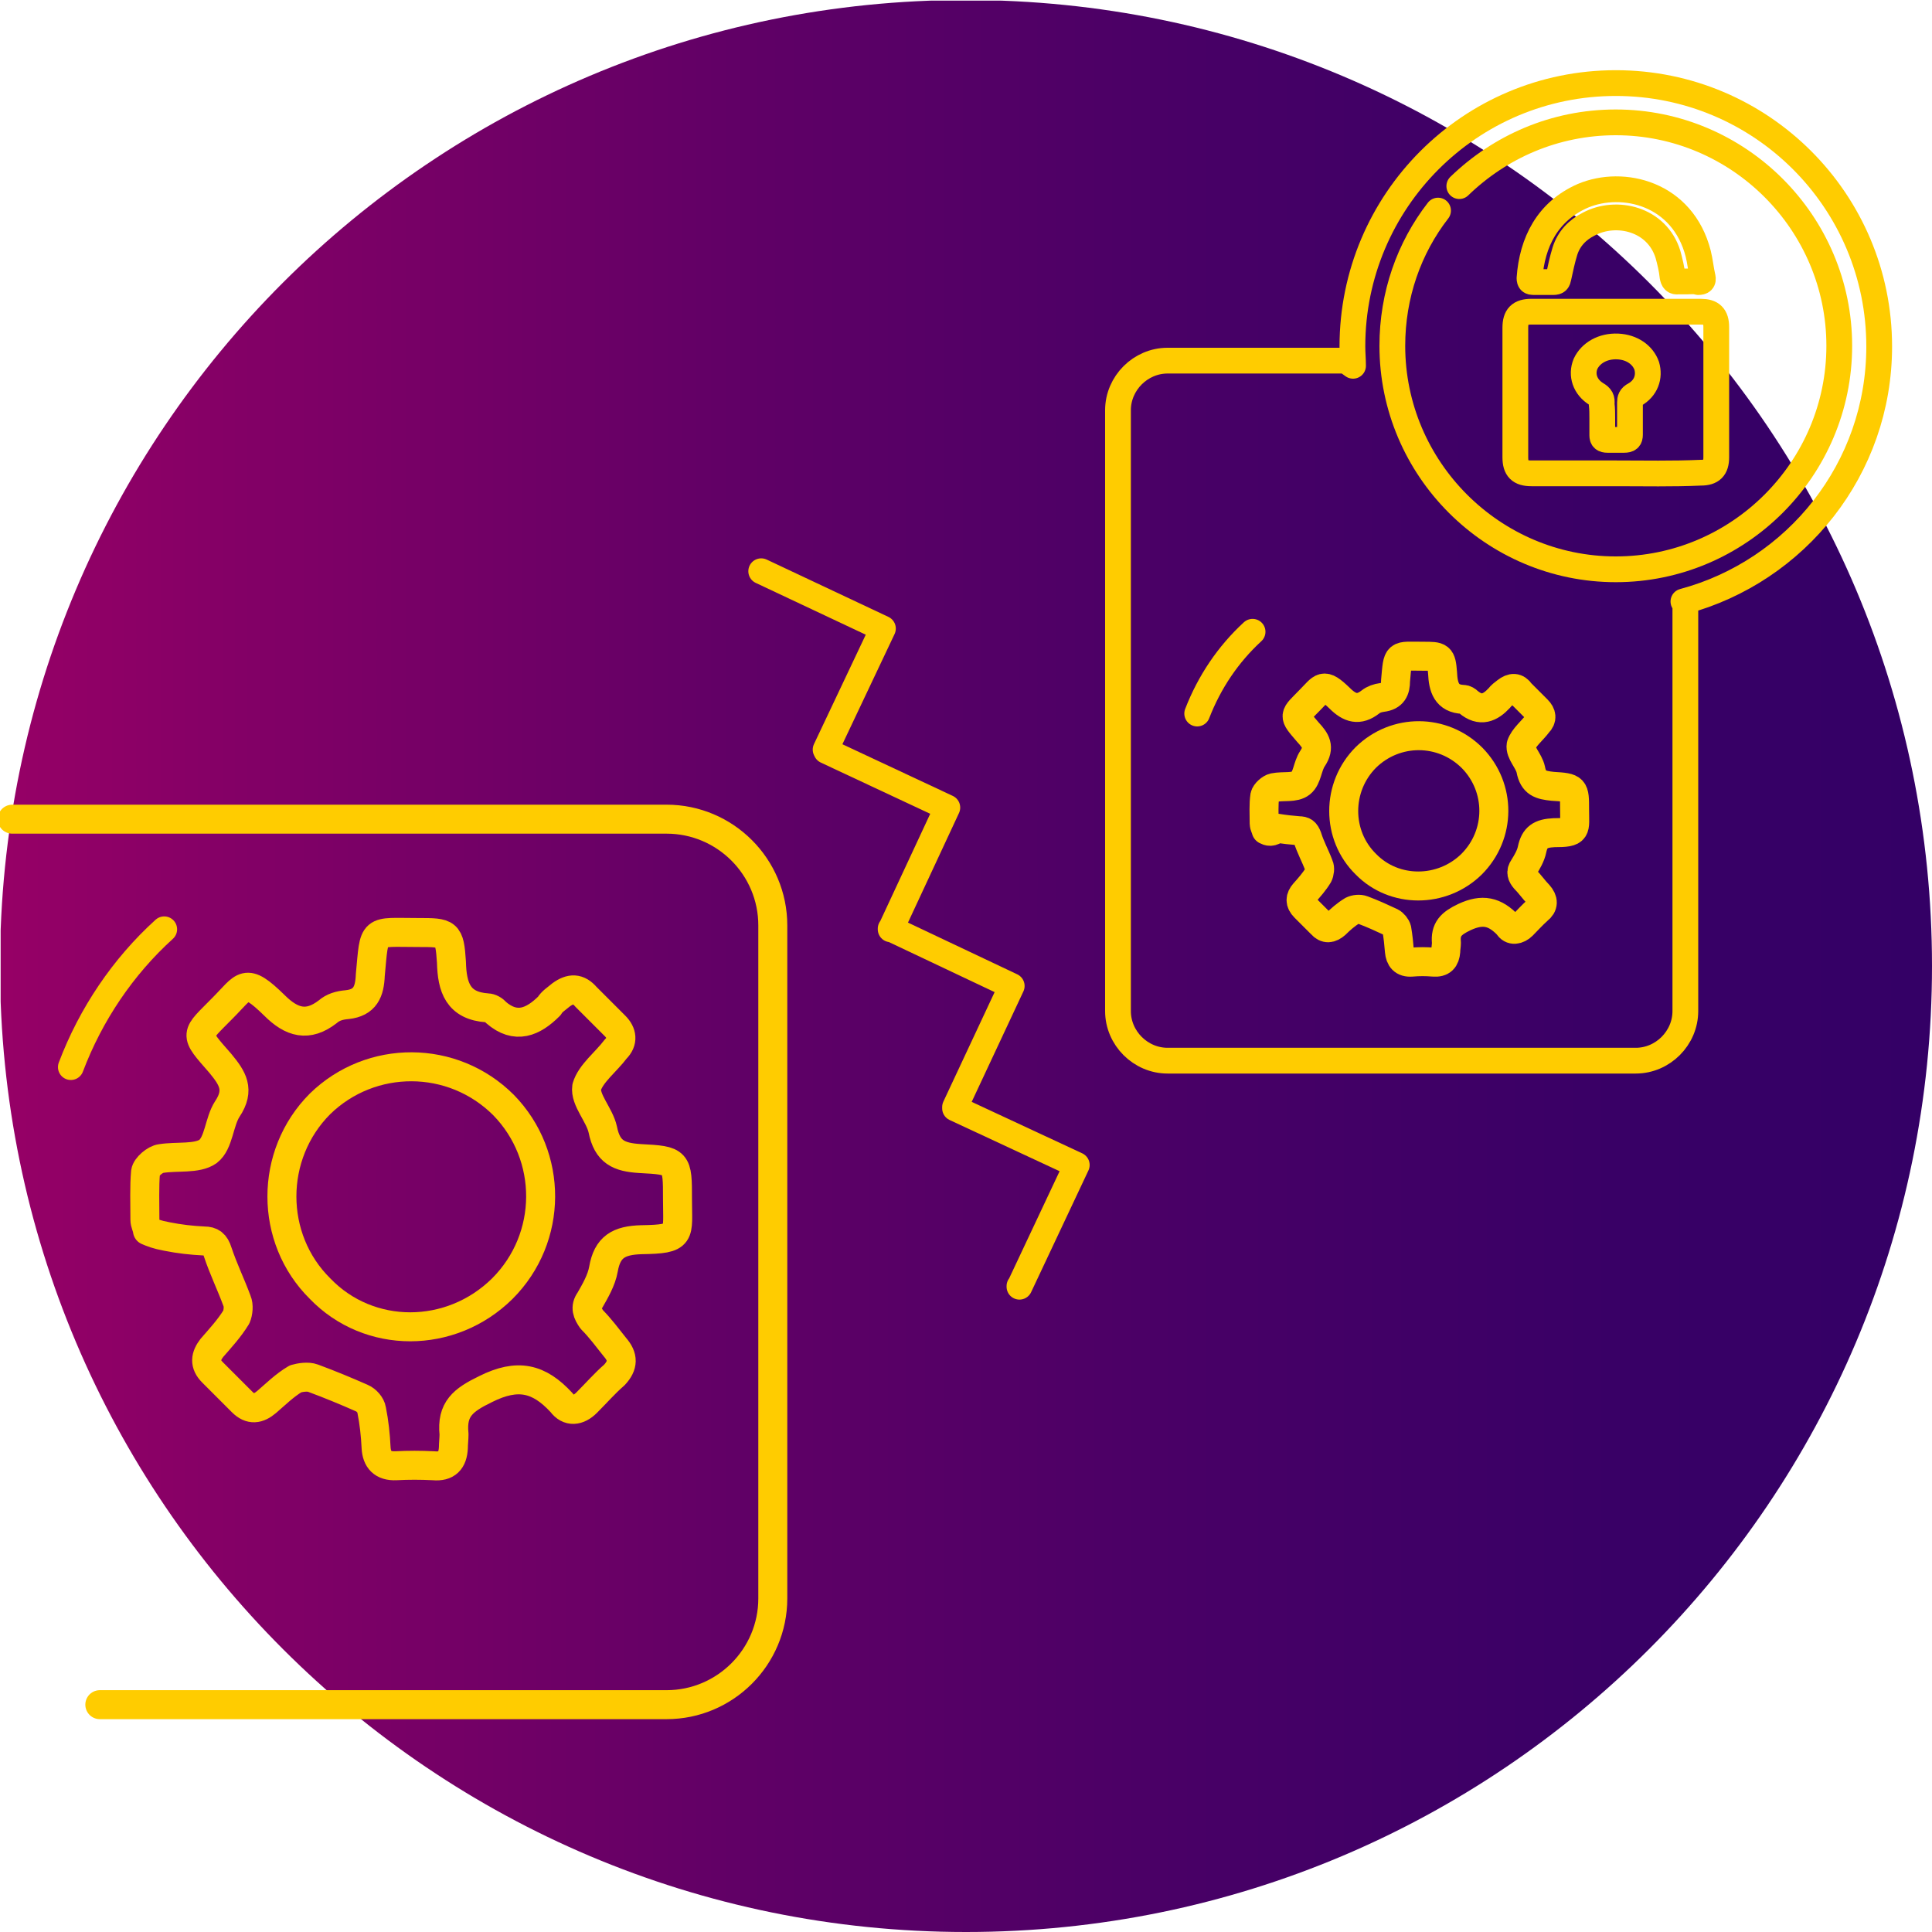
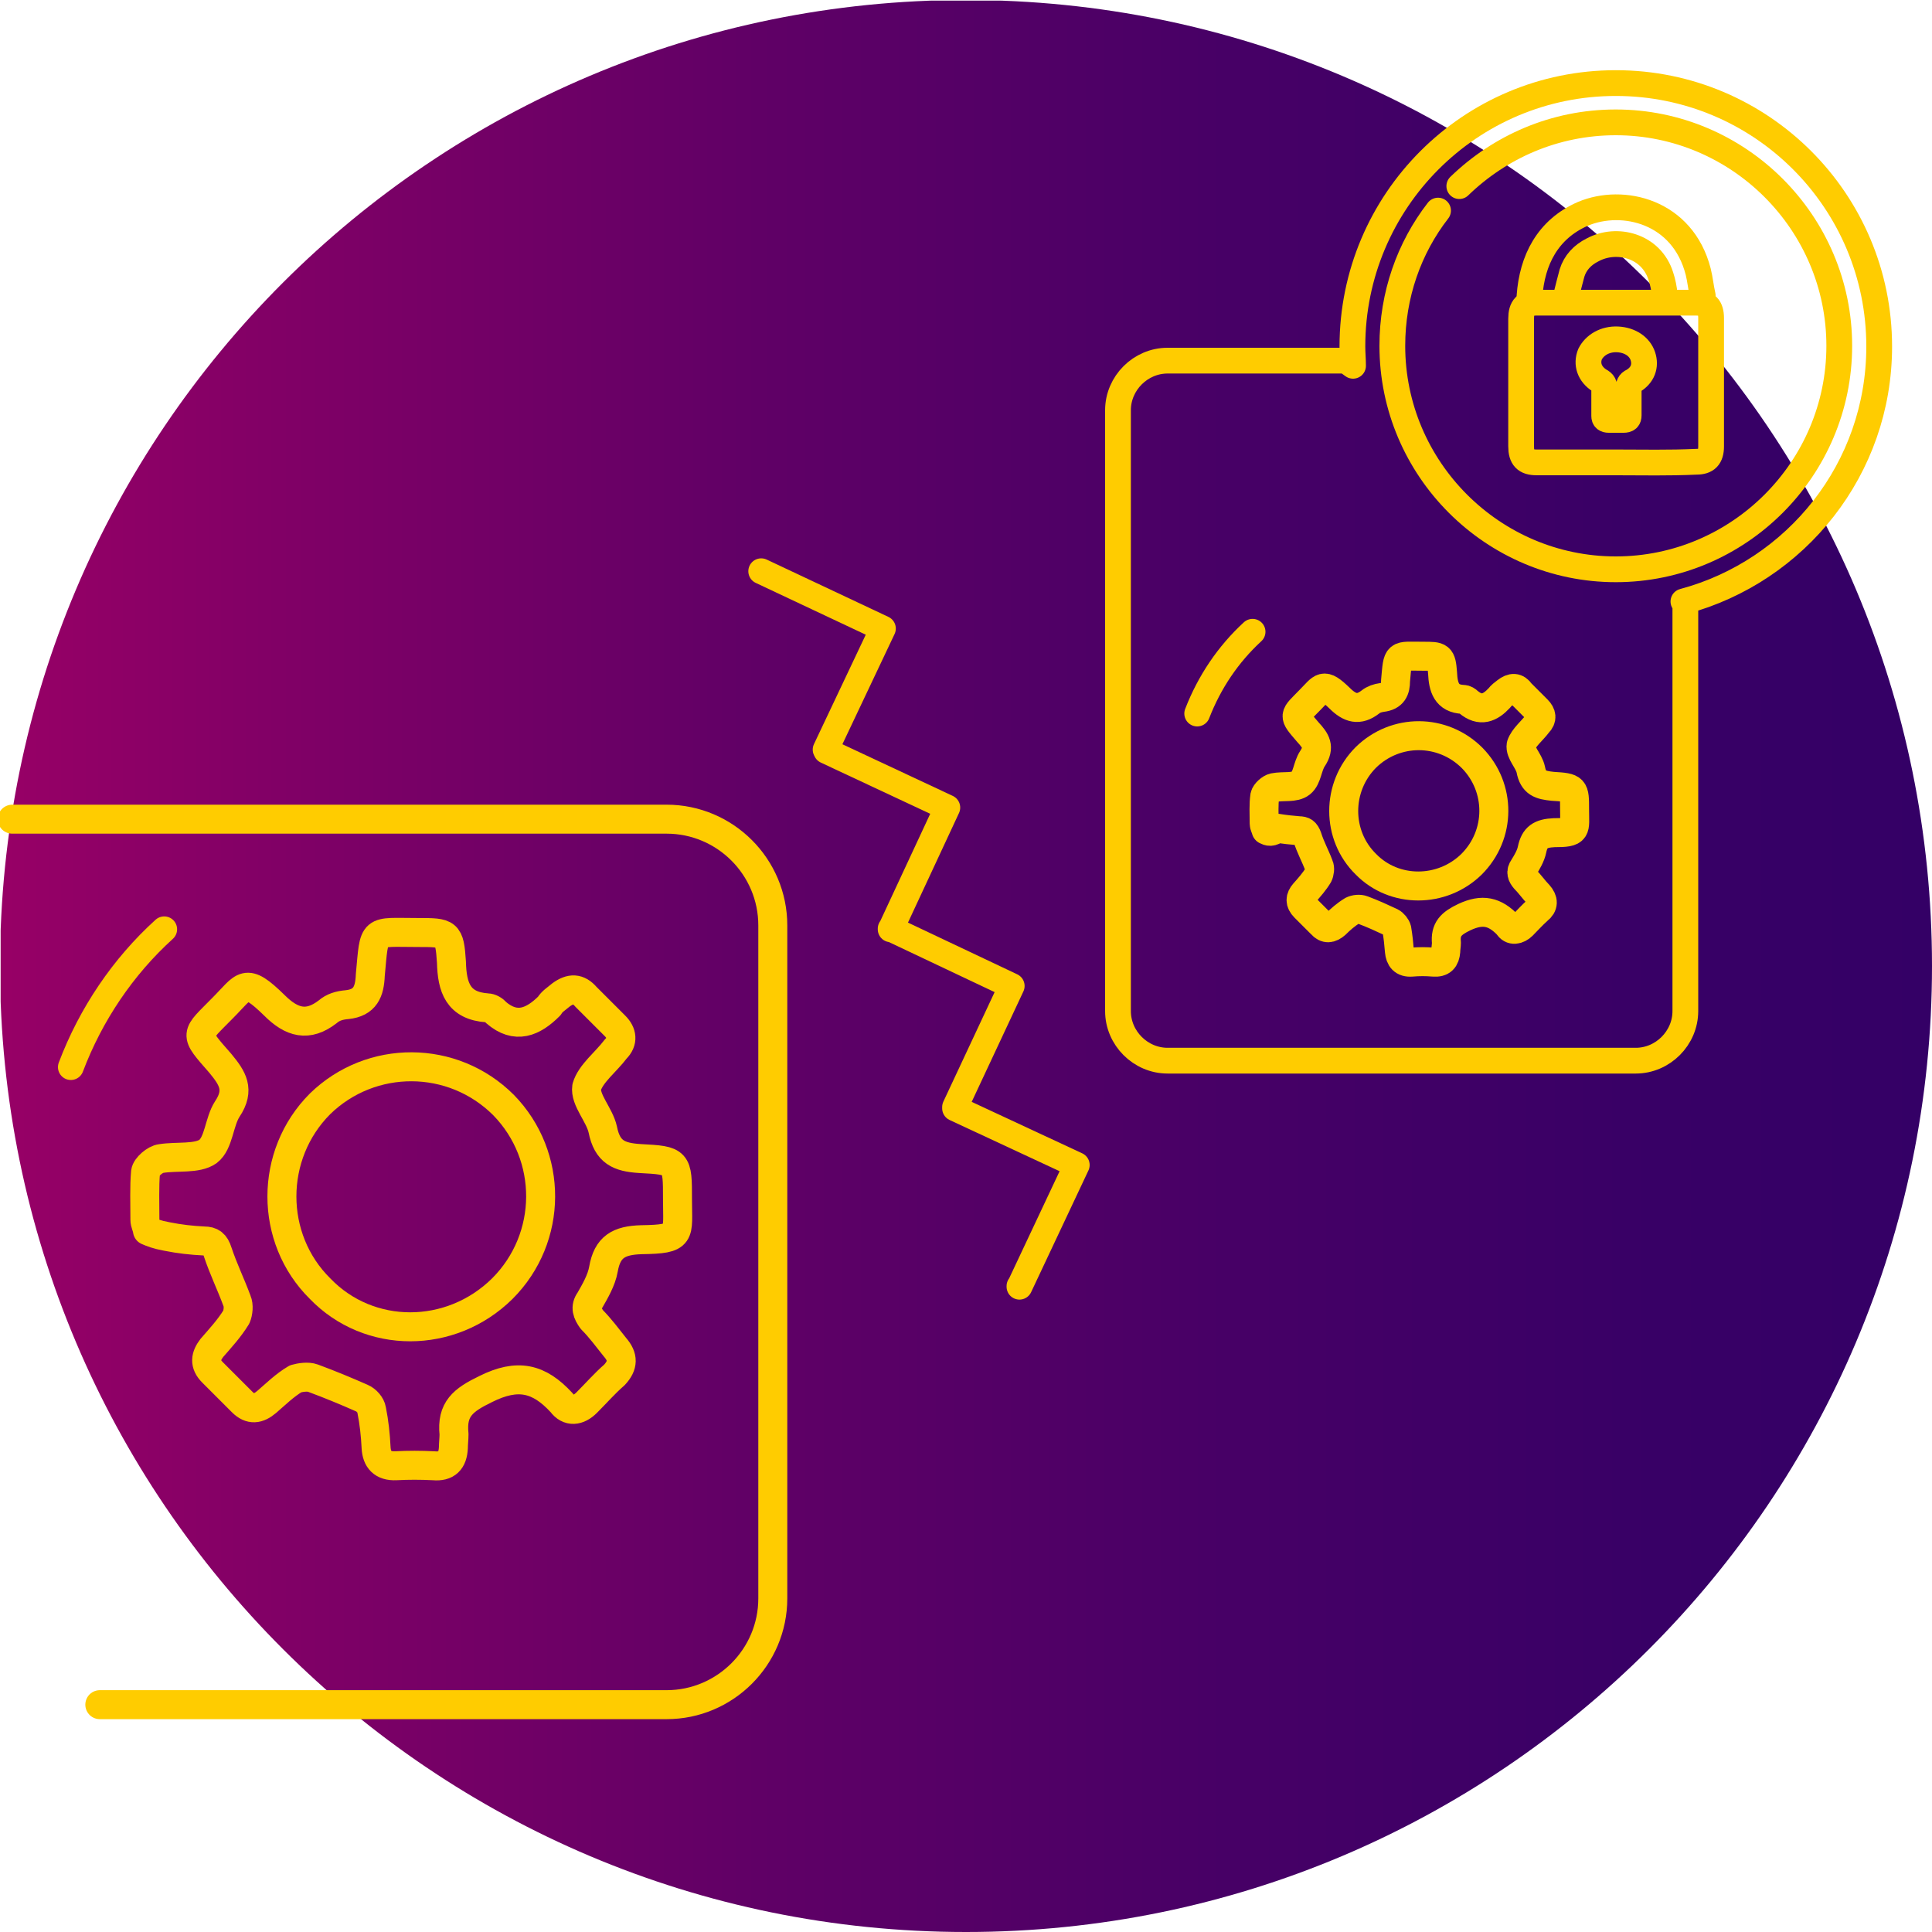
<svg xmlns="http://www.w3.org/2000/svg" xmlns:xlink="http://www.w3.org/1999/xlink" version="1.1" id="Слой_1" x="0px" y="0px" viewBox="0 0 300 300" style="enable-background:new 0 0 300 300;" xml:space="preserve">
  <style type="text/css">
- 	.st0{fill:none;stroke:#FFCC00;stroke-width:4.5;stroke-linecap:round;stroke-linejoin:round;stroke-miterlimit:10;}
- 	.st1{fill:none;stroke:#FFCC00;stroke-width:4;stroke-linecap:round;stroke-linejoin:round;stroke-miterlimit:10;}
- 	.st2{display:none;fill:none;}
- 	.st3{clip-path:url(#SVGID_2_);fill:url(#SVGID_3_);}
- 	.st4{fill:none;}
- 	.st5{fill:none;stroke:#FFD138;stroke-width:4;stroke-miterlimit:10;}
- 	.st6{fill:none;stroke:#FFD138;stroke-width:4;stroke-linecap:round;stroke-linejoin:round;stroke-miterlimit:10;}
- 	.st7{fill:#FFD138;}
+ 	.st0{display:none;fill:none;}
+ 	.st1{clip-path:url(#SVGID_2_);fill:url(#SVGID_3_);}
+ 	.st2{fill:none;stroke:#FFCC00;stroke-width:4;stroke-linecap:round;stroke-linejoin:round;stroke-miterlimit:10;}
+ 	.st3{fill:none;stroke:#FFCC00;stroke-width:4.5;stroke-linecap:round;stroke-linejoin:round;stroke-miterlimit:10;}
</style>
-   <path class="st0" d="M273.6-171.9c-0.6,0.1-1,0.4-1.5,0.4c-2.2,0-4.6,0.1-6.6-0.1c-0.7-0.1-1.8-1.3-1.9-2.1c-0.4-2.2,0.1-5-1-6.5  c-1.2-1.5-4.1-1.5-5.9-2.7c-2.7-1.8-4.3-0.7-6.3,1c-4.3,3.7-3.7,3.5-7.7-0.4c-3-3-4.4-3-0.4-7.1c2.4-2.4,3-4.6,0.9-7.4  c-0.6-0.7-0.9-1.6-1-2.7c-0.3-2.5-1.8-3.1-4.1-3.2c-6.6-0.6-5.9-0.1-5.9-6.6c0-4.1,0-4.4,4.1-4.6c3.5-0.1,6.1-0.9,6.3-5  c0-0.4,0.3-0.9,0.6-1.2c2.4-2.8,1.3-5.2-0.9-7.4c-0.6-0.4-1-1-1.5-1.6c-1-1.3-1-2.4,0.3-3.5c1.3-1.3,2.7-2.7,4-4  c1-1,2.1-1.2,3.2-0.1c1.8,1.3,3.4,3.5,5.3,4c1.8,0.3,3.8-1.8,5.9-2.2c3.1-0.6,3.8-2.2,4-5.2c0.3-5.2,0.4-5.2,5.6-5.2  c5,0,5.5-0.7,5.6,5c0.1,3.1,1,4.7,4.1,5.3c1.5,0.3,3,1.2,4.3,1.9c1,0.7,1.8,0.4,2.7-0.3c1.2-1.2,2.5-2.1,3.8-3.2  c1.3-1.2,2.5-1.2,3.8,0.1c1.2,1.3,2.5,2.5,3.8,3.8c1.2,1.2,1.3,2.5,0,3.5c-3.4,3.1-4.1,6.1-1.9,10.5c1.5,3.1,2.8,4.7,6.2,4.4  c0.6,0,1.3,0.1,1.9,0.1c1.8,0.1,2.7,0.9,2.5,2.8c-0.1,1.8-0.1,3.5,0,5.2c0.1,1.9-0.9,2.7-2.5,2.8c-1.8,0.1-3.5,0.3-5.3,0.6  c-0.6,0.1-1.3,0.7-1.6,1.3c-1,2.2-1.9,4.4-2.8,6.8c-0.3,0.7-0.1,1.8,0.1,2.4c0.9,1.5,2.1,2.8,3.2,4c1,1.2,1.2,2.2,0,3.4  c-1.3,1.3-2.8,2.8-4.1,4.1c-1.2,1.2-2.2,1-3.4,0.1c-1.3-1.2-2.7-2.4-4.3-3.4c-0.6-0.3-1.6-0.4-2.2-0.1c-2.4,0.9-4.4,1.9-6.8,2.7  c-1.2,0.4-1.5,0.9-1.5,1.9c-0.1,1.8-0.3,3.4-0.6,5.2C274.1-173.1,273.8-172.5,273.6-171.9z" />
-   <circle class="st1" cx="449.9" cy="158.5" r="19.1" />
-   <ellipse transform="matrix(0.2898 -0.9571 0.9571 0.2898 142.7754 673.8052)" class="st1" cx="525.4" cy="240.7" rx="19.1" ry="19.1" />
-   <rect x="-5.3" y="-5.5" class="st2" width="310.5" height="310.5" />
+   <rect x="-5.3" y="-5.5" class="st0" width="310.5" height="310.5" />
  <g>
    <g>
      <g>
        <g>
          <g>
-             <defs>
-               <path id="SVGID_1_" d="M300,150C300,67.1,232.9,0,150,0S0,67.1,0,150s67.2,150,150,150S300,232.9,300,150" />
-             </defs>
-             <clipPath id="SVGID_2_">
-               <use xlink:href="#SVGID_1_" style="overflow:visible;" />
-             </clipPath>
-             <linearGradient id="SVGID_3_" gradientUnits="userSpaceOnUse" x1="-2949.629" y1="689.3" x2="-2947.38" y2="689.3" gradientTransform="matrix(-139.3333 0 0 139.3333 -410674.938 -95892.328)">
-               <stop offset="0" style="stop-color:#330066" />
-               <stop offset="1.813190e-03" style="stop-color:#330066" />
-               <stop offset="0.175" style="stop-color:#380066" />
-               <stop offset="0.386" style="stop-color:#470066" />
-               <stop offset="0.616" style="stop-color:#600066" />
-               <stop offset="0.859" style="stop-color:#820066" />
-               <stop offset="0.998" style="stop-color:#990066" />
-               <stop offset="1" style="stop-color:#990066" />
-             </linearGradient>
-             <rect x="0.1" y="0.1" class="st3" width="299.9" height="299.9" />
+             <g>
+               <g>
+                 <defs>
+                   <path id="SVGID_1_" d="M300,150C300,67.1,232.9,0,150,0S0,67.1,0,150s67.2,150,150,150S300,232.9,300,150" />
+                 </defs>
+                 <clipPath id="SVGID_2_">
+                   <use xlink:href="#SVGID_1_" style="overflow:visible;" />
+                 </clipPath>
+                 <linearGradient id="SVGID_3_" gradientUnits="userSpaceOnUse" x1="-4579.242" y1="694.883" x2="-4576.993" y2="694.883" gradientTransform="matrix(-139.3333 0 0 139.3333 -637734.188 -96670.328)">
+                   <stop offset="0" style="stop-color:#330066" />
+                   <stop offset="1.813190e-03" style="stop-color:#330066" />
+                   <stop offset="0.175" style="stop-color:#380066" />
+                   <stop offset="0.386" style="stop-color:#470066" />
+                   <stop offset="0.616" style="stop-color:#600066" />
+                   <stop offset="0.859" style="stop-color:#820066" />
+                   <stop offset="0.998" style="stop-color:#990066" />
+                   <stop offset="1" style="stop-color:#990066" />
+                 </linearGradient>
+                 <rect x="0.1" y="0.1" class="st1" width="299.9" height="299.9" />
+               </g>
+             </g>
          </g>
        </g>
      </g>
    </g>
  </g>
-   <rect x="-336" y="-102.3" class="st4" width="310.5" height="310.5" />
-   <g>
-     <path class="st1" d="M-206.8-72.3c0-25.8-20.9-46.8-46.8-46.8s-46.8,20.9-46.8,46.8s20.9,46.8,46.8,46.8S-206.8-46.5-206.8-72.3z    M-253.6-33.6c-21.4,0-38.7-17.3-38.7-38.7S-275-111-253.6-111s38.7,17.4,38.7,38.7C-214.9-50.9-232.2-33.6-253.6-33.6z" />
-     <circle class="st1" cx="-253.6" cy="-72.3" r="38.7" />
-     <rect x="-202.9" y="-47.9" transform="matrix(0.7071 -0.7071 0.7071 0.7071 -46.4635 -145.5108)" class="st1" width="8.1" height="62.5" />
-   </g>
-   <path class="st1" d="M-203.8-85.9h-5c1.3,4.3,2,8.9,2,13.6c0,9.1-2.6,17.6-7.1,24.8h10.2c2.7,0,4.9-2.2,4.9-4.9V-81  C-198.9-83.7-201.1-85.9-203.8-85.9z" />
-   <path class="st1" d="M-218.3-56.5c-2.1-1.9-5.3-1.9-7.4,0c-2.1,2-2.1,5.4-0.1,7.5c0.6,0.6,1.2,1,2,1.3" />
-   <path class="st1" d="M-216.1-62.6c-1.1-0.3-2.1-0.7-3-1.3c-0.4-0.3-0.5-1.3-0.5-2c0-2-1.3-1.6-2.5-1.7c-1.3-0.1-2.1,0.2-2.1,1.7  c0.1,1.4-0.3,2.5-2,2.6c-0.2,0-0.5,0.2-0.7,0.3c-0.9,0.7-1.7,0.5-2.5-0.3c-1.5-1.4-1.6-1.4-3.1,0.2c-0.2,0.2-0.3,0.4-0.5,0.5  c-0.8,0.6-0.8,1.4-0.1,2c1.4,1.2,1.5,2.5,0.5,3.9c-0.1,0.2-0.1,0.5-0.3,0.7c-0.4,0.4-0.8,0.9-1.3,1c-0.8,0.2-1.6,0.3-2.7,0.4  c0,1.2-0.1,2.4,0.1,3.5c0.1,0.3,1,0.7,1.5,0.7c1.5,0,2.5,0.5,2.7,2.1c0,0.2,0.1,0.4,0.2,0.5c0.8,0.9,0.5,1.7-0.2,2.6  c-1.4,1.7-1.4,1.7,0.1,3.2c0.2,0.2,0.4,0.3,0.5,0.5c0.3,0.4,0.6,0.5,0.9,0.6" />
-   <path class="st1" d="M-250.3-82c-3.5-3.5-9.2-3.5-12.7-0.1c-3.5,3.5-3.5,9.2-0.1,12.7c3.5,3.5,9.3,3.5,12.8,0  C-246.8-72.8-246.8-78.4-250.3-82z" />
-   <path class="st1" d="M-253.4-51c-0.4,0.1-0.7,0.3-1,0.3c-1.5,0-3.1,0.1-4.5-0.1c-0.5-0.1-1.2-0.9-1.3-1.4c-0.3-1.5,0.1-3.4-0.7-4.4  c-0.8-1-2.8-1-4-1.8c-1.8-1.2-2.9-0.5-4.3,0.7c-2.9,2.5-2.5,2.4-5.2-0.3c-2-2-3-2-0.3-4.8c1.6-1.6,2-3.1,0.6-5  c-0.4-0.5-0.6-1.1-0.7-1.8c-0.2-1.7-1.2-2.1-2.8-2.2c-4.5-0.4-4-0.1-4-4.5c0-2.8,0-3,2.8-3.1c2.4-0.1,4.1-0.6,4.3-3.4  c0-0.3,0.2-0.6,0.4-0.8c1.6-1.9,0.9-3.5-0.6-5c-0.4-0.3-0.7-0.7-1-1.1c-0.7-0.9-0.7-1.6,0.2-2.4c0.9-0.9,1.8-1.8,2.7-2.7  c0.7-0.7,1.4-0.8,2.2-0.1c1.2,0.9,2.3,2.4,3.6,2.7c1.2,0.2,2.6-1.2,4-1.5c2.1-0.4,2.6-1.5,2.7-3.5c0.2-3.5,0.3-3.5,3.8-3.5  c3.4,0,3.7-0.5,3.8,3.4c0.1,2.1,0.7,3.2,2.8,3.6c1,0.2,2,0.8,2.9,1.3c0.7,0.5,1.2,0.3,1.8-0.2c0.8-0.8,1.7-1.4,2.6-2.2  c0.9-0.8,1.7-0.8,2.6,0.1c0.8,0.9,1.7,1.7,2.6,2.6c0.8,0.8,0.9,1.7,0,2.4c-2.3,2.1-2.8,4.1-1.3,7.1c1,2.1,1.9,3.2,4.2,3  c0.4,0,0.9,0.1,1.3,0.1c1.2,0.1,1.8,0.6,1.7,1.9c-0.1,1.2-0.1,2.4,0,3.5c0.1,1.3-0.6,1.8-1.7,1.9c-1.2,0.1-2.4,0.2-3.6,0.4  c-0.4,0.1-0.9,0.5-1.1,0.9c-0.7,1.5-1.3,3-1.9,4.6c-0.2,0.5-0.1,1.2,0.1,1.6c0.6,1,1.4,1.9,2.2,2.7c0.7,0.8,0.8,1.5,0,2.3  c-0.9,0.9-1.9,1.9-2.8,2.8c-0.8,0.8-1.5,0.7-2.3,0.1c-0.9-0.8-1.8-1.6-2.9-2.3c-0.4-0.2-1.1-0.3-1.5-0.1c-1.6,0.6-3,1.3-4.6,1.8  c-0.8,0.3-1,0.6-1,1.3c-0.1,1.2-0.2,2.3-0.4,3.5C-253.1-51.8-253.3-51.4-253.4-51z" />
-   <path class="st1" d="M-160.4-85.9h12.1c2.7,0,4.9,2.2,4.9,4.9v28.6c0,2.7-2.2,4.9-4.9,4.9h-12.1c-2.7,0-4.9-2.2-4.9-4.9V-81  C-165.4-83.7-163.1-85.9-160.4-85.9z" />
-   <path class="st1" d="M-188.2-85.9h12.1c2.7,0,4.9,2.2,4.9,4.9v28.6c0,2.7-2.2,4.9-4.9,4.9h-12.1c-2.7,0-4.9-2.2-4.9-4.9V-81  C-193.1-83.7-190.9-85.9-188.2-85.9z" />
-   <path class="st1" d="M-300.3-72.3c0-12.3,4.8-23.5,12.6-31.9c-0.5-0.2-1.1-0.3-1.7-0.3h-28.7c-2.7,0-4.9,2.2-4.9,4.9V-71  c0,2.7,2.2,4.9,4.9,4.9h18.1C-300.2-68.1-300.3-70.2-300.3-72.3z" />
-   <path class="st1" d="M-297.4-55.8c-0.6,0.8-1,1.9-1,3v28.6c0,2.7,2.2,4.9,4.9,4.9h28.6c2.7,0,4.9-2.2,4.9-4.9v-1.7  C-277.2-28.3-291.4-40-297.4-55.8z" />
-   <path class="st1" d="M-315.9-19.3h-28.6c-2.7,0-4.9-2.2-4.9-4.9v-28.6c0-2.7,2.2-4.9,4.9-4.9h28.6c2.7,0,4.9,2.2,4.9,4.9v28.6  C-311-21.6-313.2-19.3-315.9-19.3z" />
-   <path class="st1" d="M-340.5-66h-28.6c-2.7,0-4.9-2.2-4.9-4.9v-28.6c0-2.7,2.2-4.9,4.9-4.9h28.6c2.7,0,4.9,2.2,4.9,4.9v28.6  C-335.6-68.3-337.8-66-340.5-66z" />
-   <path class="st5" d="M-265.1-177.4l8.6,8.7c0.2,0.2,0.4,0.3,0.8,0.3c0.3,0,0.5-0.1,0.8-0.3l12.9-13c0.3-0.3,0.3-1,0-1.4l-2.9-2.9  c-0.2-0.2-0.4-0.3-0.8-0.3c-0.3,0-0.5,0.1-0.8,0.3l-9.4,9.4l-5-5.1c-0.3-0.3-1-0.3-1.4,0l-2.9,2.9  C-265.5-178.5-265.5-177.9-265.1-177.4" />
-   <path class="st6" d="M-253.5-140.3c0.4,0,2.6-1.1,3-1.2c6.5-3.5,24.6-13.5,24.6-25.8v-36.9v-0.1c0-0.5-0.2-0.8-0.9-0.8l0,0  c-0.3-0.1-0.5-0.2-0.7-0.2c-3.8,0-7.1-0.3-9.9-0.7c-11.9-2-14.2-7.2-14.2-7.3c-0.2-0.3-0.5-0.2-0.9-0.2c-0.3,0-0.6,0-0.9,0  c-0.3,0-0.7,0-0.9,0c-0.5,0-0.8-0.2-0.9,0.2c0,0.1-2.3,5.3-14.2,7.3c-2.8,0.4-6.1,0.7-9.9,0.7c-0.2,0-0.5,0.1-0.7,0.2l0,0  c-0.7,0-0.9,0.3-0.9,0.8v0.1v36.9c0,12.3,18.1,22.3,24.6,25.8c0.4,0.1,2.6,1.3,3,1.2 M-233.6-169.5c0,9.2-19.1,19.7-19.4,19.8h-1.2  c-0.3-0.1-19.4-10.5-19.4-19.8v-28.9c0-0.2,0-0.4,0.1-0.5c1.2-0.1,2.4-0.2,3.5-0.3c12.3-0.6,15.7-4.8,16.4-6c0.7,1.1,4.1,5.4,16.4,6  c1.1,0.1,2.2,0.2,3.5,0.3c0.1,0.1,0.1,0.3,0.1,0.5L-233.6-169.5L-233.6-169.5z" />
-   <path class="st0" d="M642.3-58.1c-6,0-12,0-18,0c-2.4,0-3.4-1-3.4-3.4c0-9.2,0-18.3,0-27.5c0-2.4,1-3.4,3.4-3.4c12,0,24,0,36,0  c2.3,0,3.3,1,3.3,3.3c0,9.2,0,18.5,0,27.7c0,2.3-1,3.3-3.3,3.3C654.3-58,648.3-58.1,642.3-58.1z M639.4-69.9L639.4-69.9  c0,1.2,0,2.4,0,3.7c0,0.7,0.3,1,1.1,1c1.2,0,2.4,0,3.5,0c0.9,0,1.3-0.3,1.3-1.1c0-2.3,0-4.6,0-6.8c0-0.7,0.2-1.2,1-1.7  c2.4-1.4,3.3-3.8,2.6-6.1c-0.8-2.3-3.2-4-6.1-4.1c-3.1-0.1-5.7,1.4-6.8,3.7c-1,2.3-0.1,4.9,2.3,6.4c0.9,0.5,1.2,1.1,1.1,2  C639.3-71.9,639.4-70.9,639.4-69.9z" />
-   <path class="st0" d="M653.1-117.2c-0.6,0.4-1.1,0.7-1.7,1.1c-0.6,0.5-1.1,0.3-1.6-0.3c-1-1.2-2.2-2.3-3.3-3.4  c-5.9-5.1-14.3-2.4-17.7,3.4c-1.3,2.4-2,4.9-1.3,7.5c0.4,1.8,1.1,3.7,1.8,5.5c0.3,0.6,0.3,1-0.5,1.3c-1.2,0.7-2.5,1.5-3.6,2.3  c-0.5,0.3-0.8,0.3-1.1-0.3c-3.5-6.8-4.4-14.1,0.3-20.8c5.3-7.6,17.7-11.7,27.3-2.6c1.2,1.1,2.3,2.5,3.4,3.8c0.5,0.5,0.4,0.9-0.2,1.3  C654.2-118,653.7-117.5,653.1-117.2z" />
-   <circle class="st1" cx="449.9" cy="158.5" r="26.9" />
-   <polyline class="st1" points="477.8,162.3 550.4,162.3 550.4,153.5 477.8,153.5 " />
-   <rect x="521" y="131.5" class="st1" width="7.7" height="21.9" />
-   <rect x="537.3" y="139.4" class="st1" width="7.7" height="14.1" />
-   <path class="st1" d="M423,245.7h5.4v14.1h7.7v-14.1h8.7v21.9h7.7v-21.9h46.6c2.3,12.5,13.3,21.9,26.5,21.9  c14.9,0,26.9-12.1,26.9-26.9s-12.1-26.9-26.9-26.9c-13.6,0-24.8,10.1-26.7,23.1H423V245.7z" />
-   <path class="st1" d="M226.6,28.9c6.3-6.1,14.8-9.9,24.3-9.9c19.1,0,34.7,15.6,34.7,34.7S270,88.4,250.9,88.4s-34.7-15.6-34.7-34.7  c0-7.9,2.6-15.2,7.1-21" />
-   <path class="st1" d="M251,73.5c-4.4,0-8.8,0-13.2,0c-1.8,0-2.5-0.7-2.5-2.5c0-6.7,0-13.4,0-20.1c0-1.8,0.7-2.5,2.5-2.5  c8.8,0,17.5,0,26.3,0c1.7,0,2.4,0.7,2.4,2.4c0,6.7,0,13.5,0,20.2c0,1.7-0.7,2.4-2.4,2.4C259.7,73.6,255.3,73.5,251,73.5z   M248.8,64.9L248.8,64.9c0,0.9,0,1.8,0,2.7c0,0.5,0.2,0.7,0.8,0.7c0.9,0,1.8,0,2.6,0c0.7,0,0.9-0.2,0.9-0.8c0-1.7,0-3.4,0-5  c0-0.5,0.1-0.9,0.7-1.2c1.8-1,2.4-2.8,1.9-4.5c-0.6-1.7-2.3-2.9-4.5-3c-2.3-0.1-4.2,1-5,2.7c-0.7,1.7-0.1,3.6,1.7,4.7  c0.7,0.4,0.9,0.8,0.8,1.5C248.8,63.5,248.8,64.2,248.8,64.9z" />
-   <path class="st1" d="M262.1,43.7c-0.5,0-0.9,0-1.5,0c-0.6,0.1-0.8-0.2-0.9-0.8c-0.1-1.1-0.4-2.3-0.7-3.4c-1.7-5.5-8-7-12.3-4.7  c-1.8,0.9-3.1,2.3-3.7,4.2c-0.4,1.3-0.7,2.7-1,4.1c-0.1,0.5-0.2,0.7-0.8,0.7c-1,0-2.1,0-3.1,0c-0.4,0-0.6-0.1-0.6-0.6  c0.4-5.6,2.8-10.4,8.3-12.8c6.2-2.6,15.5-0.4,17.9,9c0.3,1.2,0.4,2.4,0.7,3.7c0.1,0.5-0.1,0.7-0.7,0.7  C263.1,43.6,262.6,43.7,262.1,43.7z" />
-   <path class="st1" d="M291.8,53.8c0-22.6-18.3-40.9-40.9-40.9S210,31.2,210,53.8c0,1,0.1,2,0.1,3L209,56h-27.7  c-4.2,0-7.7,3.5-7.7,7.7V157c0,4.2,3.5,7.7,7.7,7.7H254c4.2,0,7.7-3.5,7.7-7.7V93.6l-0.3-0.2C278.9,88.7,291.8,72.8,291.8,53.8z" />
-   <path class="st0" d="M281.6-221c-7-7-18.4-7-25.4-0.2c-7,7-7,18.4-0.2,25.4c7,7,18.6,7,25.6,0C288.6-202.5,288.6-213.8,281.6-221z" />
-   <path class="st1" d="M363-164.6H212.4c-6.6,0-12-5.4-12-12v-48c0-6.6,5.4-12,12-12H363c6.6,0,12,5.4,12,12v48  C375-170,369.6-164.6,363-164.6z" />
-   <path class="st1" d="M363-164.6H212.4c-6.6,0-12-5.4-12-12v-48c0-6.6,5.4-12,12-12H363c6.6,0,12,5.4,12,12v48  C375-170,369.6-164.6,363-164.6z" />
+   <path class="st2" d="M226.6,28.9c6.3-6.1,14.8-9.9,24.3-9.9c19.1,0,34.7,15.6,34.7,34.7S270,88.4,250.9,88.4s-34.7-15.6-34.7-34.7  c0-7.9,2.6-15.2,7.1-21" />
+   <path class="st2" d="M251,71.8c-4.1,0-8.3,0-12.4,0c-1.7,0-2.4-0.7-2.4-2.5c0-6.6,0-13.2,0-19.8c0-1.8,0.7-2.5,2.4-2.5  c8.3,0,16.5,0,24.8,0c1.6,0,2.3,0.7,2.3,2.4c0,6.6,0,13.3,0,19.9c0,1.7-0.7,2.4-2.3,2.4C259.2,71.9,255,71.8,251,71.8z M249.1,62.3  L249.1,62.3c0,0.8,0,1.6,0,2.3c0,0.4,0.2,0.6,0.7,0.6c0.8,0,1.6,0,2.3,0c0.6,0,0.8-0.2,0.8-0.7c0-1.5,0-2.9,0-4.3  c0-0.4,0.1-0.8,0.6-1c1.6-0.9,2.1-2.4,1.6-3.9c-0.5-1.5-2-2.5-3.9-2.6c-2-0.1-3.6,0.9-4.3,2.3c-0.6,1.5-0.1,3.1,1.5,4.1  c0.6,0.3,0.8,0.7,0.7,1.3C249.1,61.1,249.1,61.7,249.1,62.3z" />
+   <path class="st2" d="M237.5,46c0.4-5.6,2.8-10.4,8.3-12.8c6.2-2.6,15.5-0.4,17.9,9c0.3,1.2,0.4,2.4,0.7,3.7" />
+   <path class="st2" d="M258.5,45.8c-0.1-1-0.3-2-0.6-2.9c-1.5-4.8-6.9-6.1-10.6-4.1c-1.6,0.8-2.7,2-3.2,3.6c-0.3,1.1-0.6,2.3-0.9,3.5" />
+   <path class="st2" d="M291.8,53.8c0-22.6-18.3-40.9-40.9-40.9S210,31.2,210,53.8c0,1,0.1,2,0.1,3L209,56h-27.7  c-4.2,0-7.7,3.5-7.7,7.7V157c0,4.2,3.5,7.7,7.7,7.7H254c4.2,0,7.7-3.5,7.7-7.7V93.6l-0.3-0.2C278.9,88.7,291.8,72.8,291.8,53.8z" />
+   <path class="st3" d="M1.9,127.2h101.6c9.1,0,16.5,7.4,16.5,16.5v104.5c0,9.1-7.4,16.5-16.5,16.5h-88" />
+   <path class="st2" d="M137.3,217.8" />
+   <path class="st2" d="M80.7,161.1" />
  <g>
    <g>
-       <g>
-         <path class="st7" d="M65.8-124.8h-5.2c-1.1,0-2,0.9-2,2v5.3c0,1.1,0.9,2,2,2h5.2c1.1,0,2-0.9,2-2v-5.3     C67.8-123.9,66.9-124.8,65.8-124.8z M47.7-115.5h5.2c1.1,0,2-0.9,2-2v-5.3c0-1.1-0.9-2-2-2h-5.2c-1.1,0-2,0.9-2,2v5.3     C45.7-116.4,46.6-115.5,47.7-115.5z M42.1-117.5v-5.3c0-1.1-0.9-2-2-2h-5.2c-1.1,0-2,0.9-2,2v5.3c0,1.1,0.9,2,2,2h5.2     C41.2-115.5,42.1-116.4,42.1-117.5z M66.2-111.8c-0.8,0-1.5,0.7-1.5,1.5v6.2c0,0.8,0.7,1.5,1.5,1.5s1.5-0.7,1.5-1.5v-6.2     C67.8-111.1,67.1-111.8,66.2-111.8z M51.9-109.8v5.3c0,1.1,0.9,2,2,2h5.2c1.1,0,2-0.9,2-2v-5.3c0-1.1-0.9-2-2-2h-5.2     C52.8-111.8,51.9-110.9,51.9-109.8z M48.2-104.5v-5.3c0-1.1-0.9-2-2-2H41c-1.1,0-2,0.9-2,2v5.3c0,1.1,0.9,2,2,2h5.2     C47.3-102.5,48.2-103.4,48.2-104.5z M65.8-98.8h-5.2c-1.1,0-2,0.9-2,2v5.3c0,1.1,0.9,2,2,2h5.2c1.1,0,2-0.9,2-2v-5.3     C67.8-97.9,66.9-98.8,65.8-98.8z M52.3-98.8h-5.2c-1.1,0-2,0.9-2,2v5.3c0,1.1,0.9,2,2,2h5.2c1.1,0,2-0.9,2-2v-5.3     C54.3-97.9,53.4-98.8,52.3-98.8z" />
-       </g>
+       <path class="st3" d="M78,200.1c7.9-7.9,7.9-20.6,0.2-28.5c-7.9-7.9-20.6-7.9-28.5-0.2c-7.9,7.9-7.9,20.9,0,28.7    C57.3,208,70,208,78,200.1z" />
+       <path class="st3" d="M22.9,191.1c-0.1-0.7-0.4-1.1-0.4-1.7c0-2.5-0.1-5.2,0.1-7.4c0.1-0.8,1.5-2,2.4-2.1c2.5-0.4,5.6,0.1,7.3-1.1    c1.7-1.3,1.7-4.6,3-6.6c2-3,0.8-4.8-1.1-7.1c-4.2-4.8-3.9-4.2,0.4-8.6c3.4-3.4,3.4-4.9,8-0.4c2.7,2.7,5.2,3.4,8.3,1    c0.8-0.7,1.8-1,3-1.1c2.8-0.3,3.5-2,3.6-4.6c0.7-7.4,0.1-6.6,7.4-6.6c4.6,0,4.9,0,5.2,4.6c0.1,3.9,1,6.8,5.6,7.1    c0.4,0,1,0.3,1.3,0.7c3.1,2.7,5.8,1.5,8.3-1c0.4-0.7,1.1-1.1,1.8-1.7c1.5-1.1,2.7-1.1,3.9,0.3c1.5,1.5,3,3,4.5,4.5    c1.1,1.1,1.3,2.4,0.1,3.6c-1.5,2-3.9,3.8-4.5,5.9c-0.3,2,2,4.3,2.5,6.6c0.7,3.5,2.5,4.3,5.8,4.5c5.8,0.3,5.8,0.4,5.8,6.3    c0,5.6,0.8,6.2-5.6,6.3c-3.5,0.1-5.3,1.1-5.9,4.6c-0.3,1.7-1.3,3.4-2.1,4.8c-0.8,1.1-0.4,2,0.3,3c1.3,1.3,2.4,2.8,3.6,4.3    c1.3,1.5,1.3,2.8-0.1,4.3c-1.5,1.3-2.8,2.8-4.3,4.3c-1.3,1.3-2.8,1.5-3.9,0c-3.5-3.8-6.8-4.6-11.8-2.1c-3.5,1.7-5.3,3.1-4.9,7    c0,0.7-0.1,1.5-0.1,2.1c-0.1,2-1,3-3.1,2.8c-2-0.1-3.9-0.1-5.8,0c-2.1,0.1-3-1-3.1-2.8c-0.1-2-0.3-3.9-0.7-5.9    c-0.1-0.7-0.8-1.5-1.5-1.8c-2.5-1.1-4.9-2.1-7.6-3.1c-0.8-0.3-2-0.1-2.7,0.1c-1.7,1-3.1,2.4-4.5,3.6c-1.3,1.1-2.5,1.3-3.8,0    c-1.5-1.5-3.1-3.1-4.6-4.6c-1.3-1.3-1.1-2.5-0.1-3.8c1.3-1.5,2.7-3,3.8-4.8c0.3-0.7,0.4-1.8,0.1-2.5c-1-2.7-2.1-4.9-3-7.6    c-0.4-1.3-1-1.7-2.1-1.7c-2-0.1-3.8-0.3-5.8-0.7C24.3,191.7,23.6,191.4,22.9,191.1z" />
    </g>
-     <path class="st7" d="M72.1-126.9c0.7,0.6,3.1,2.5,8.1,2.5c0.2,0,0.1,0.2,0.1,0.4v14.3c0,5.5-6.7,8.9-8.3,9.8   c-0.2,0.1-0.2-0.1-0.2-0.1l0.1-26.8C71.8-126.8,72-127,72.1-126.9z" />
-     <path class="st7" d="M56.4-127.6c11-0.4,12.8-4.2,12.8-4.2c0.1-0.2,0.3-0.3,0.5-0.3l0,0c0.2,0,0.4,0,0.5,0.2c0,0,1.7,4.1,12.7,4.1   c0.3,0,0.4,0.2,0.4,0.5v18.8c0,6-11.4,12.8-11.6,12.9s-0.4,0.3-0.4,0.4s0,3.6,0,4.7c0,0.2,0.7,0.3,1,0.2c4.2-2.3,16-8.8,16-16.8   v-24c0-0.4-0.7-0.7-1.1-0.7c-14,0-16.6-5.1-16.6-5.1c-0.1-0.3-0.6-0.2-0.9-0.2l0,0c-0.3,0-0.5-0.1-0.6,0.1c0,0.1-2.3,5.3-16.2,5.3   c-0.5,0-0.6,0.2-0.6,0.6v3c0,0-0.1,0.7,0.4,0.7C53.1-127.5,56.4-127.6,56.4-127.6z" />
-   </g>
-   <path class="st0" d="M1.9,127.2h101.6c9.1,0,16.5,7.4,16.5,16.5v104.5c0,9.1-7.4,16.5-16.5,16.5h-88" />
-   <path class="st1" d="M137.3,217.8" />
-   <path class="st1" d="M80.7,161.1" />
-   <g>
-     <g>
-       <path class="st0" d="M78,200.1c7.9-7.9,7.9-20.6,0.2-28.5c-7.9-7.9-20.6-7.9-28.5-0.2c-7.9,7.9-7.9,20.9,0,28.7    C57.3,208,70,208,78,200.1z" />
-       <path class="st0" d="M22.9,191.1c-0.1-0.7-0.4-1.1-0.4-1.7c0-2.5-0.1-5.2,0.1-7.4c0.1-0.8,1.5-2,2.4-2.1c2.5-0.4,5.6,0.1,7.3-1.1    c1.7-1.3,1.7-4.6,3-6.6c2-3,0.8-4.8-1.1-7.1c-4.2-4.8-3.9-4.2,0.4-8.6c3.4-3.4,3.4-4.9,8-0.4c2.7,2.7,5.2,3.4,8.3,1    c0.8-0.7,1.8-1,3-1.1c2.8-0.3,3.5-2,3.6-4.6c0.7-7.4,0.1-6.6,7.4-6.6c4.6,0,4.9,0,5.2,4.6c0.1,3.9,1,6.8,5.6,7.1    c0.4,0,1,0.3,1.3,0.7c3.1,2.7,5.8,1.5,8.3-1c0.4-0.7,1.1-1.1,1.8-1.7c1.5-1.1,2.7-1.1,3.9,0.3c1.5,1.5,3,3,4.5,4.5    c1.1,1.1,1.3,2.4,0.1,3.6c-1.5,2-3.9,3.8-4.5,5.9c-0.3,2,2,4.3,2.5,6.6c0.7,3.5,2.5,4.3,5.8,4.5c5.8,0.3,5.8,0.4,5.8,6.3    c0,5.6,0.8,6.2-5.6,6.3c-3.5,0.1-5.3,1.1-5.9,4.6c-0.3,1.7-1.3,3.4-2.1,4.8c-0.8,1.1-0.4,2,0.3,3c1.3,1.3,2.4,2.8,3.6,4.3    c1.3,1.5,1.3,2.8-0.1,4.3c-1.5,1.3-2.8,2.8-4.3,4.3c-1.3,1.3-2.8,1.5-3.9,0c-3.5-3.8-6.8-4.6-11.8-2.1c-3.5,1.7-5.3,3.1-4.9,7    c0,0.7-0.1,1.5-0.1,2.1c-0.1,2-1,3-3.1,2.8c-2-0.1-3.9-0.1-5.8,0c-2.1,0.1-3-1-3.1-2.8c-0.1-2-0.3-3.9-0.7-5.9    c-0.1-0.7-0.8-1.5-1.5-1.8c-2.5-1.1-4.9-2.1-7.6-3.1c-0.8-0.3-2-0.1-2.7,0.1c-1.7,1-3.1,2.4-4.5,3.6c-1.3,1.1-2.5,1.3-3.8,0    c-1.5-1.5-3.1-3.1-4.6-4.6c-1.3-1.3-1.1-2.5-0.1-3.8c1.3-1.5,2.7-3,3.8-4.8c0.3-0.7,0.4-1.8,0.1-2.5c-1-2.7-2.1-4.9-3-7.6    c-0.4-1.3-1-1.7-2.1-1.7c-2-0.1-3.8-0.3-5.8-0.7C24.3,191.7,23.6,191.4,22.9,191.1z" />
-     </g>
-     <path class="st1" d="M11,165.7c3.1-8.2,8.1-15.6,14.5-21.4" />
+     <path class="st2" d="M11,165.7c3.1-8.2,8.1-15.6,14.5-21.4" />
  </g>
  <g>
    <g>
-       <path class="st0" d="M228.5,134.2c4.6-4.6,4.6-11.9,0.1-16.5c-4.6-4.6-11.9-4.6-16.5-0.1c-4.6,4.6-4.6,12.1,0,16.6    C216.5,138.7,223.9,138.7,228.5,134.2z" />
-       <path class="st0" d="M196.6,128.9c-0.1-0.4-0.3-0.7-0.3-1c0-1.5-0.1-3,0.1-4.3c0.1-0.5,0.9-1.2,1.4-1.3c1.5-0.3,3.2,0.1,4.2-0.7    s1-2.6,1.8-3.8c1.2-1.8,0.5-2.8-0.7-4.1c-2.4-2.8-2.2-2.4,0.3-5c2-2,2-2.8,4.6-0.3c1.6,1.6,3,2,4.8,0.6c0.5-0.4,1.1-0.6,1.8-0.7    c1.7-0.2,2.1-1.2,2.1-2.6c0.4-4.3,0.1-3.8,4.3-3.8c2.6,0,2.8,0,3,2.6c0.1,2.2,0.6,4,3.2,4.1c0.3,0,0.6,0.2,0.8,0.4    c1.9,1.6,3.4,0.9,4.8-0.6c0.3-0.4,0.7-0.7,1.1-1c0.9-0.7,1.6-0.7,2.2,0.2c0.9,0.9,1.8,1.8,2.6,2.6c0.7,0.7,0.8,1.4,0.1,2.1    c-0.9,1.2-2.2,2.2-2.6,3.4c-0.2,1.2,1.2,2.4,1.5,3.8c0.4,2.1,1.5,2.4,3.4,2.6c3.4,0.2,3.4,0.3,3.4,3.6c0,3.2,0.5,3.6-3.2,3.6    c-2.1,0.1-3,0.7-3.4,2.6c-0.2,1-0.8,2-1.3,2.8c-0.5,0.7-0.3,1.2,0.2,1.8c0.8,0.8,1.4,1.7,2.1,2.4c0.8,0.9,0.8,1.7-0.1,2.4    c-0.9,0.8-1.7,1.7-2.4,2.4s-1.7,0.9-2.2,0c-2.1-2.2-4-2.6-6.8-1.3c-2.1,1-3,1.9-2.8,4c0,0.4-0.1,0.9-0.1,1.3    c-0.1,1.2-0.6,1.8-1.9,1.7c-1.2-0.1-2.2-0.1-3.4,0c-1.3,0.1-1.8-0.6-1.9-1.7c-0.1-1.2-0.2-2.2-0.4-3.4c-0.1-0.4-0.5-0.9-0.9-1.1    c-1.5-0.7-2.8-1.3-4.4-1.9c-0.5-0.2-1.2-0.1-1.6,0.1c-1,0.6-1.9,1.4-2.6,2.1c-0.8,0.7-1.5,0.8-2.2,0c-0.9-0.9-1.9-1.9-2.6-2.6    c-0.8-0.8-0.7-1.5-0.1-2.2c0.8-0.9,1.6-1.8,2.2-2.8c0.2-0.4,0.3-1.1,0.1-1.5c-0.6-1.6-1.3-2.8-1.8-4.4c-0.3-0.8-0.6-1-1.3-1    c-1.2-0.1-2.2-0.2-3.4-0.4C197.4,129.3,197,129.1,196.6,128.9z" />
+       <path class="st3" d="M228.5,134.2c4.6-4.6,4.6-11.9,0.1-16.5c-4.6-4.6-11.9-4.6-16.5-0.1c-4.6,4.6-4.6,12.1,0,16.6    C216.5,138.7,223.9,138.7,228.5,134.2z" />
+       <path class="st3" d="M196.6,128.9c-0.1-0.4-0.3-0.7-0.3-1c0-1.5-0.1-3,0.1-4.3c0.1-0.5,0.9-1.2,1.4-1.3c1.5-0.3,3.2,0.1,4.2-0.7    s1-2.6,1.8-3.8c1.2-1.8,0.5-2.8-0.7-4.1c-2.4-2.8-2.2-2.4,0.3-5c2-2,2-2.8,4.6-0.3c1.6,1.6,3,2,4.8,0.6c0.5-0.4,1.1-0.6,1.8-0.7    c1.7-0.2,2.1-1.2,2.1-2.6c0.4-4.3,0.1-3.8,4.3-3.8c2.6,0,2.8,0,3,2.6c0.1,2.2,0.6,4,3.2,4.1c0.3,0,0.6,0.2,0.8,0.4    c1.9,1.6,3.4,0.9,4.8-0.6c0.3-0.4,0.7-0.7,1.1-1c0.9-0.7,1.6-0.7,2.2,0.2c0.9,0.9,1.8,1.8,2.6,2.6c0.7,0.7,0.8,1.4,0.1,2.1    c-0.9,1.2-2.2,2.2-2.6,3.4c-0.2,1.2,1.2,2.4,1.5,3.8c0.4,2.1,1.5,2.4,3.4,2.6c3.4,0.2,3.4,0.3,3.4,3.6c0,3.2,0.5,3.6-3.2,3.6    c-2.1,0.1-3,0.7-3.4,2.6c-0.2,1-0.8,2-1.3,2.8c-0.5,0.7-0.3,1.2,0.2,1.8c0.8,0.8,1.4,1.7,2.1,2.4c0.8,0.9,0.8,1.7-0.1,2.4    c-0.9,0.8-1.7,1.7-2.4,2.4s-1.7,0.9-2.2,0c-2.1-2.2-4-2.6-6.8-1.3c-2.1,1-3,1.9-2.8,4c0,0.4-0.1,0.9-0.1,1.3    c-0.1,1.2-0.6,1.8-1.9,1.7c-1.2-0.1-2.2-0.1-3.4,0c-1.3,0.1-1.8-0.6-1.9-1.7c-0.1-1.2-0.2-2.2-0.4-3.4c-0.1-0.4-0.5-0.9-0.9-1.1    c-1.5-0.7-2.8-1.3-4.4-1.9c-0.5-0.2-1.2-0.1-1.6,0.1c-1,0.6-1.9,1.4-2.6,2.1c-0.8,0.7-1.5,0.8-2.2,0c-0.9-0.9-1.9-1.9-2.6-2.6    c-0.8-0.8-0.7-1.5-0.1-2.2c0.8-0.9,1.6-1.8,2.2-2.8c0.2-0.4,0.3-1.1,0.1-1.5c-0.6-1.6-1.3-2.8-1.8-4.4c-0.3-0.8-0.6-1-1.3-1    c-1.2-0.1-2.2-0.2-3.4-0.4C197.4,129.3,197,129.1,196.6,128.9z" />
    </g>
-     <path class="st1" d="M185.9,110.8c1.9-4.9,4.8-9.2,8.6-12.7" />
+     <path class="st2" d="M185.9,110.8c1.9-4.9,4.8-9.2,8.6-12.7" />
  </g>
-   <path class="st1" d="M497.3-188.9c6.3-6.1,14.8-9.9,24.3-9.9c19.1,0,34.7,15.6,34.7,34.7s-15.6,34.7-34.7,34.7  c-19.1,0-34.7-15.6-34.7-34.7c0-7.9,2.6-15.2,7.1-21" />
-   <path class="st1" d="M521.6-144.3c-4.4,0-8.8,0-13.2,0c-1.8,0-2.5-0.7-2.5-2.5c0-6.7,0-13.4,0-20.1c0-1.8,0.7-2.5,2.5-2.5  c8.8,0,17.5,0,26.3,0c1.7,0,2.4,0.7,2.4,2.4c0,6.7,0,13.5,0,20.2c0,1.7-0.7,2.4-2.4,2.4C530.4-144.2,526-144.3,521.6-144.3z   M519.5-152.9L519.5-152.9c0,0.9,0,1.8,0,2.7c0,0.5,0.2,0.7,0.8,0.7c0.9,0,1.8,0,2.6,0c0.7,0,0.9-0.2,0.9-0.8c0-1.7,0-3.4,0-5  c0-0.5,0.1-0.9,0.7-1.2c1.8-1,2.4-2.8,1.9-4.5c-0.6-1.7-2.3-2.9-4.5-3c-2.3-0.1-4.2,1-5,2.7c-0.7,1.7-0.1,3.6,1.7,4.7  c0.7,0.4,0.9,0.8,0.8,1.5C519.4-154.4,519.5-153.7,519.5-152.9z" />
-   <path class="st1" d="M562.5-164c0-22.6-18.3-40.9-40.9-40.9c-22.6,0-40.9,18.3-40.9,40.9c0,1,0.1,2,0.1,3l-1.2-0.8h-27.7  c-4.2,0-7.7,3.5-7.7,7.7v93.3c0,4.2,3.5,7.7,7.7,7.7h72.8c4.2,0,7.7-3.5,7.7-7.7v-63.4l-0.3-0.2C549.6-129.1,562.5-145,562.5-164z" />
-   <path class="st0" d="M257.5-28.4v-37.9c0-9.1,7.4-16.5,16.5-16.5h163c9.1,0,16.5,7.4,16.5,16.5V38.3c0,9.1-7.4,16.5-16.5,16.5H325.2  " />
-   <g>
-     <path class="st0" d="M496.3-86.6c4.7-4.7,4.7-12.2,0.1-16.9c-4.7-4.7-12.2-4.7-16.9-0.1c-4.7,4.7-4.7,12.4,0,17   C484-81.9,491.5-81.9,496.3-86.6z" />
-     <path class="st0" d="M463.6-91.9c-0.1-0.4-0.3-0.7-0.3-1c0-1.5-0.1-3.1,0.1-4.4c0.1-0.5,0.9-1.2,1.4-1.3c1.5-0.3,3.3,0.1,4.3-0.7   c1-0.8,1-2.7,1.8-3.9c1.2-1.8,0.5-2.9-0.7-4.2c-2.5-2.9-2.3-2.5,0.3-5.1c2-2,2-2.9,4.7-0.3c1.6,1.6,3.1,2,4.9,0.6   c0.5-0.4,1.1-0.6,1.8-0.7c1.7-0.2,2.1-1.2,2.1-2.7c0.4-4.4,0.1-3.9,4.4-3.9c2.7,0,2.9,0,3.1,2.7c0.1,2.3,0.6,4.1,3.3,4.2   c0.3,0,0.6,0.2,0.8,0.4c1.9,1.6,3.5,0.9,4.9-0.6c0.3-0.4,0.7-0.7,1.1-1c0.9-0.7,1.6-0.7,2.3,0.2c0.9,0.9,1.8,1.8,2.7,2.7   c0.7,0.7,0.8,1.4,0.1,2.1c-0.9,1.2-2.3,2.3-2.7,3.5c-0.2,1.2,1.2,2.5,1.5,3.9c0.4,2.1,1.5,2.5,3.5,2.7c3.5,0.2,3.5,0.3,3.5,3.7   c0,3.3,0.5,3.7-3.3,3.7c-2.1,0.1-3.1,0.7-3.5,2.7c-0.2,1-0.8,2-1.3,2.9c-0.5,0.7-0.3,1.2,0.2,1.8c0.8,0.8,1.4,1.7,2.1,2.5   c0.8,0.9,0.8,1.7-0.1,2.5s-1.7,1.7-2.5,2.5s-1.7,0.9-2.3,0c-2.1-2.3-4.1-2.7-7-1.3c-2.1,1-3.1,1.9-2.9,4.1c0,0.4-0.1,0.9-0.1,1.3   c-0.1,1.2-0.6,1.8-1.9,1.7c-1.2-0.1-2.3-0.1-3.5,0c-1.3,0.1-1.8-0.6-1.9-1.7c-0.1-1.2-0.2-2.3-0.4-3.5c-0.1-0.4-0.5-0.9-0.9-1.1   c-1.5-0.7-2.9-1.3-4.5-1.9c-0.5-0.2-1.2-0.1-1.6,0.1c-1,0.6-1.9,1.4-2.7,2.1c-0.8,0.7-1.5,0.8-2.3,0c-0.9-0.9-1.9-1.9-2.7-2.7   c-0.8-0.8-0.7-1.5-0.1-2.3c0.8-0.9,1.6-1.8,2.3-2.9c0.2-0.4,0.3-1.1,0.1-1.5c-0.6-1.6-1.3-2.9-1.8-4.5c-0.3-0.8-0.6-1-1.3-1   c-1.2-0.1-2.3-0.2-3.5-0.4C464.4-91.6,464-91.8,463.6-91.9z" />
-   </g>
-   <path class="st1" d="M456.5-107c1.9-4.9,4.8-9.2,8.6-12.7" />
-   <path class="st1" d="M80.7,274.4" />
-   <polyline class="st1" points="158.3,199.7 158.3,199.8 167.2,180.9 148.3,172.1 148.3,171.9 157.1,153.1 138.3,144.2 138.3,144.3   147.1,125.4 128.3,116.6 128.2,116.4 137.1,97.6 118.2,88.7 " />
+   <path class="st2" d="M80.7,274.4" />
+   <polyline class="st2" points="158.3,199.7 158.3,199.8 167.2,180.9 148.3,172.1 148.3,171.9 157.1,153.1 138.3,144.2 138.3,144.3   147.1,125.4 128.3,116.6 128.2,116.4 137.1,97.6 118.2,88.7 " />
</svg>
